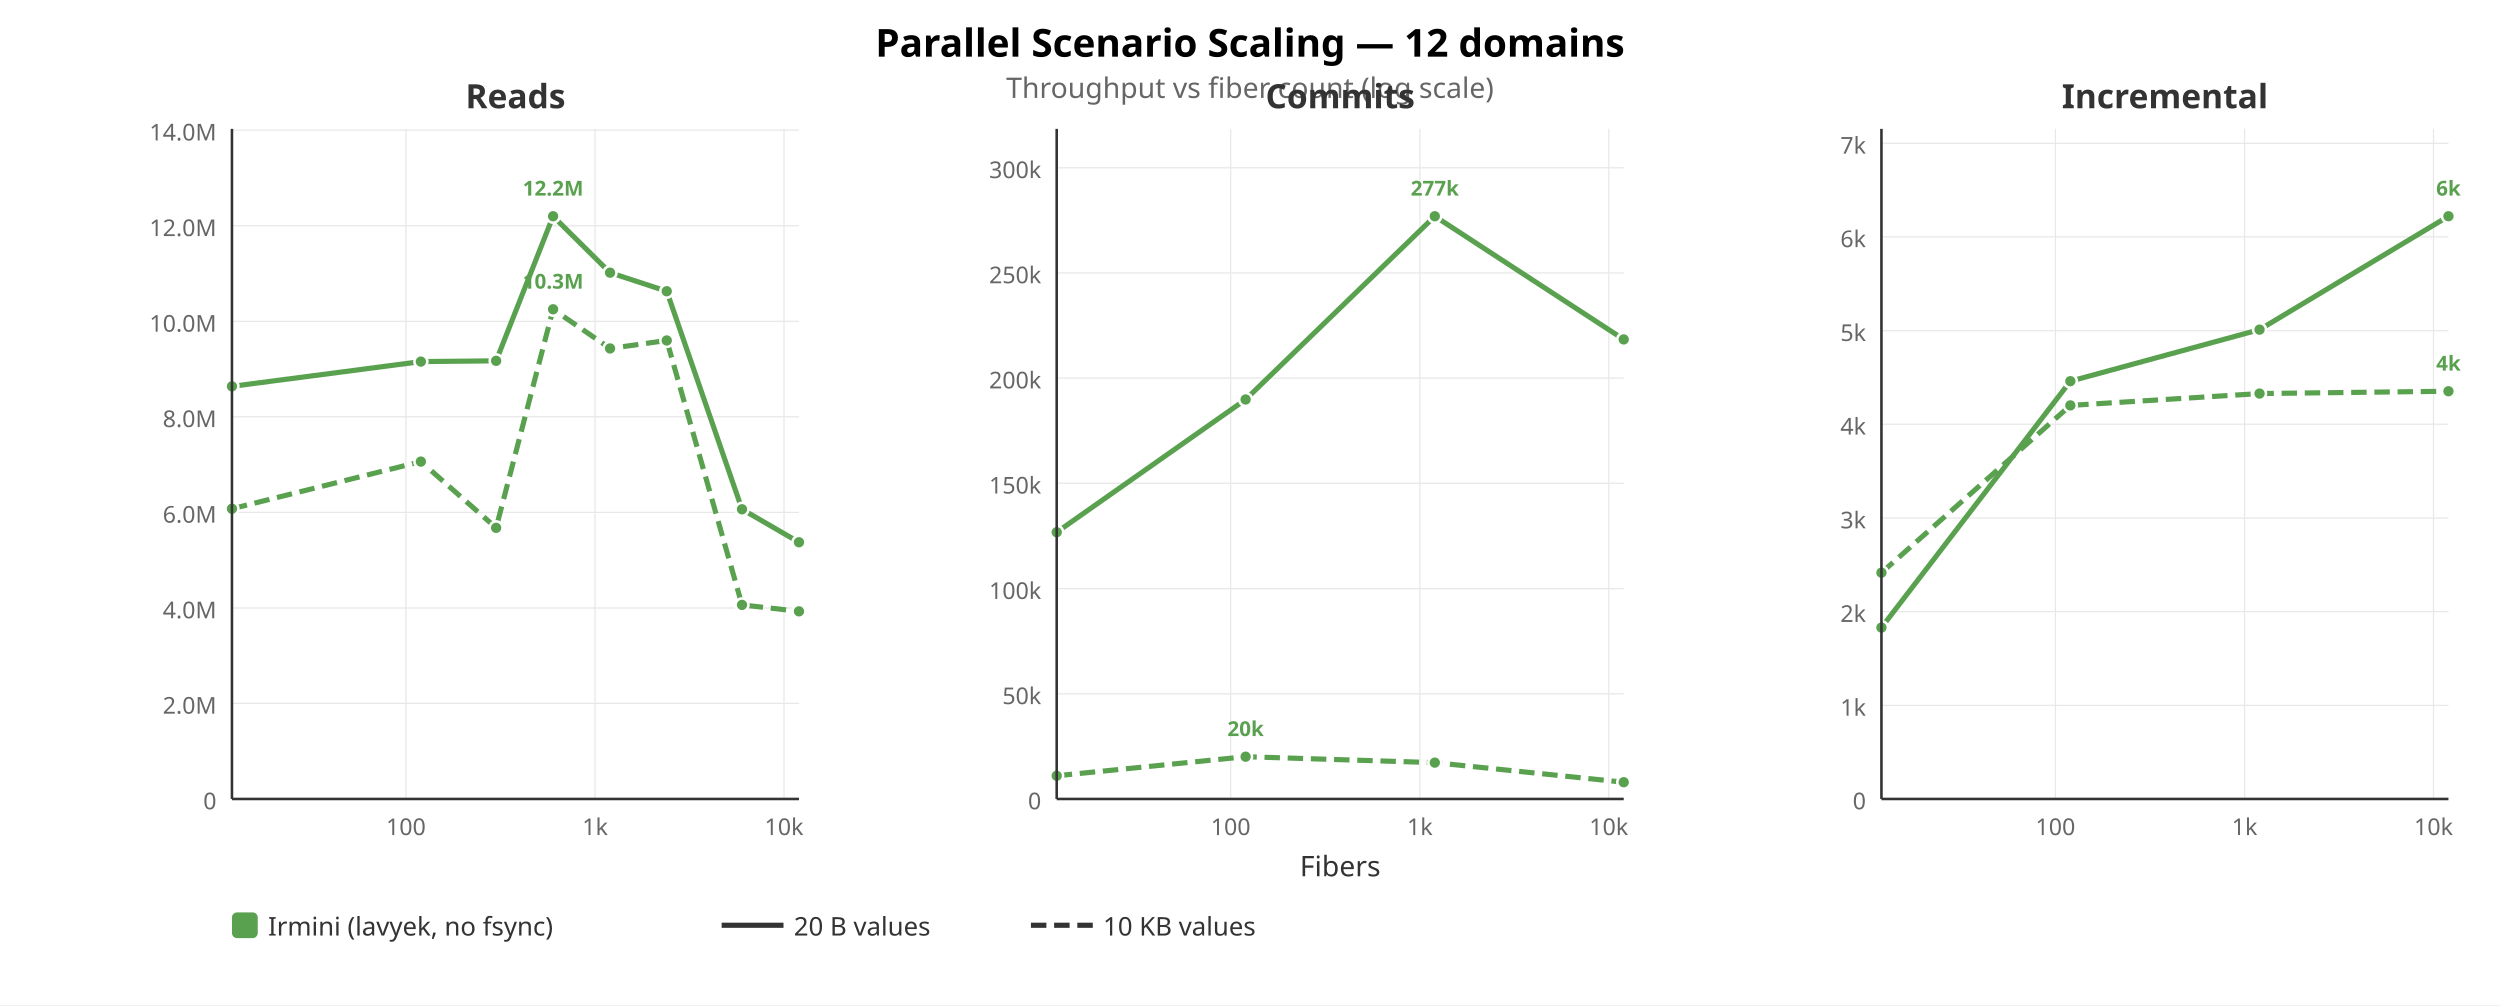
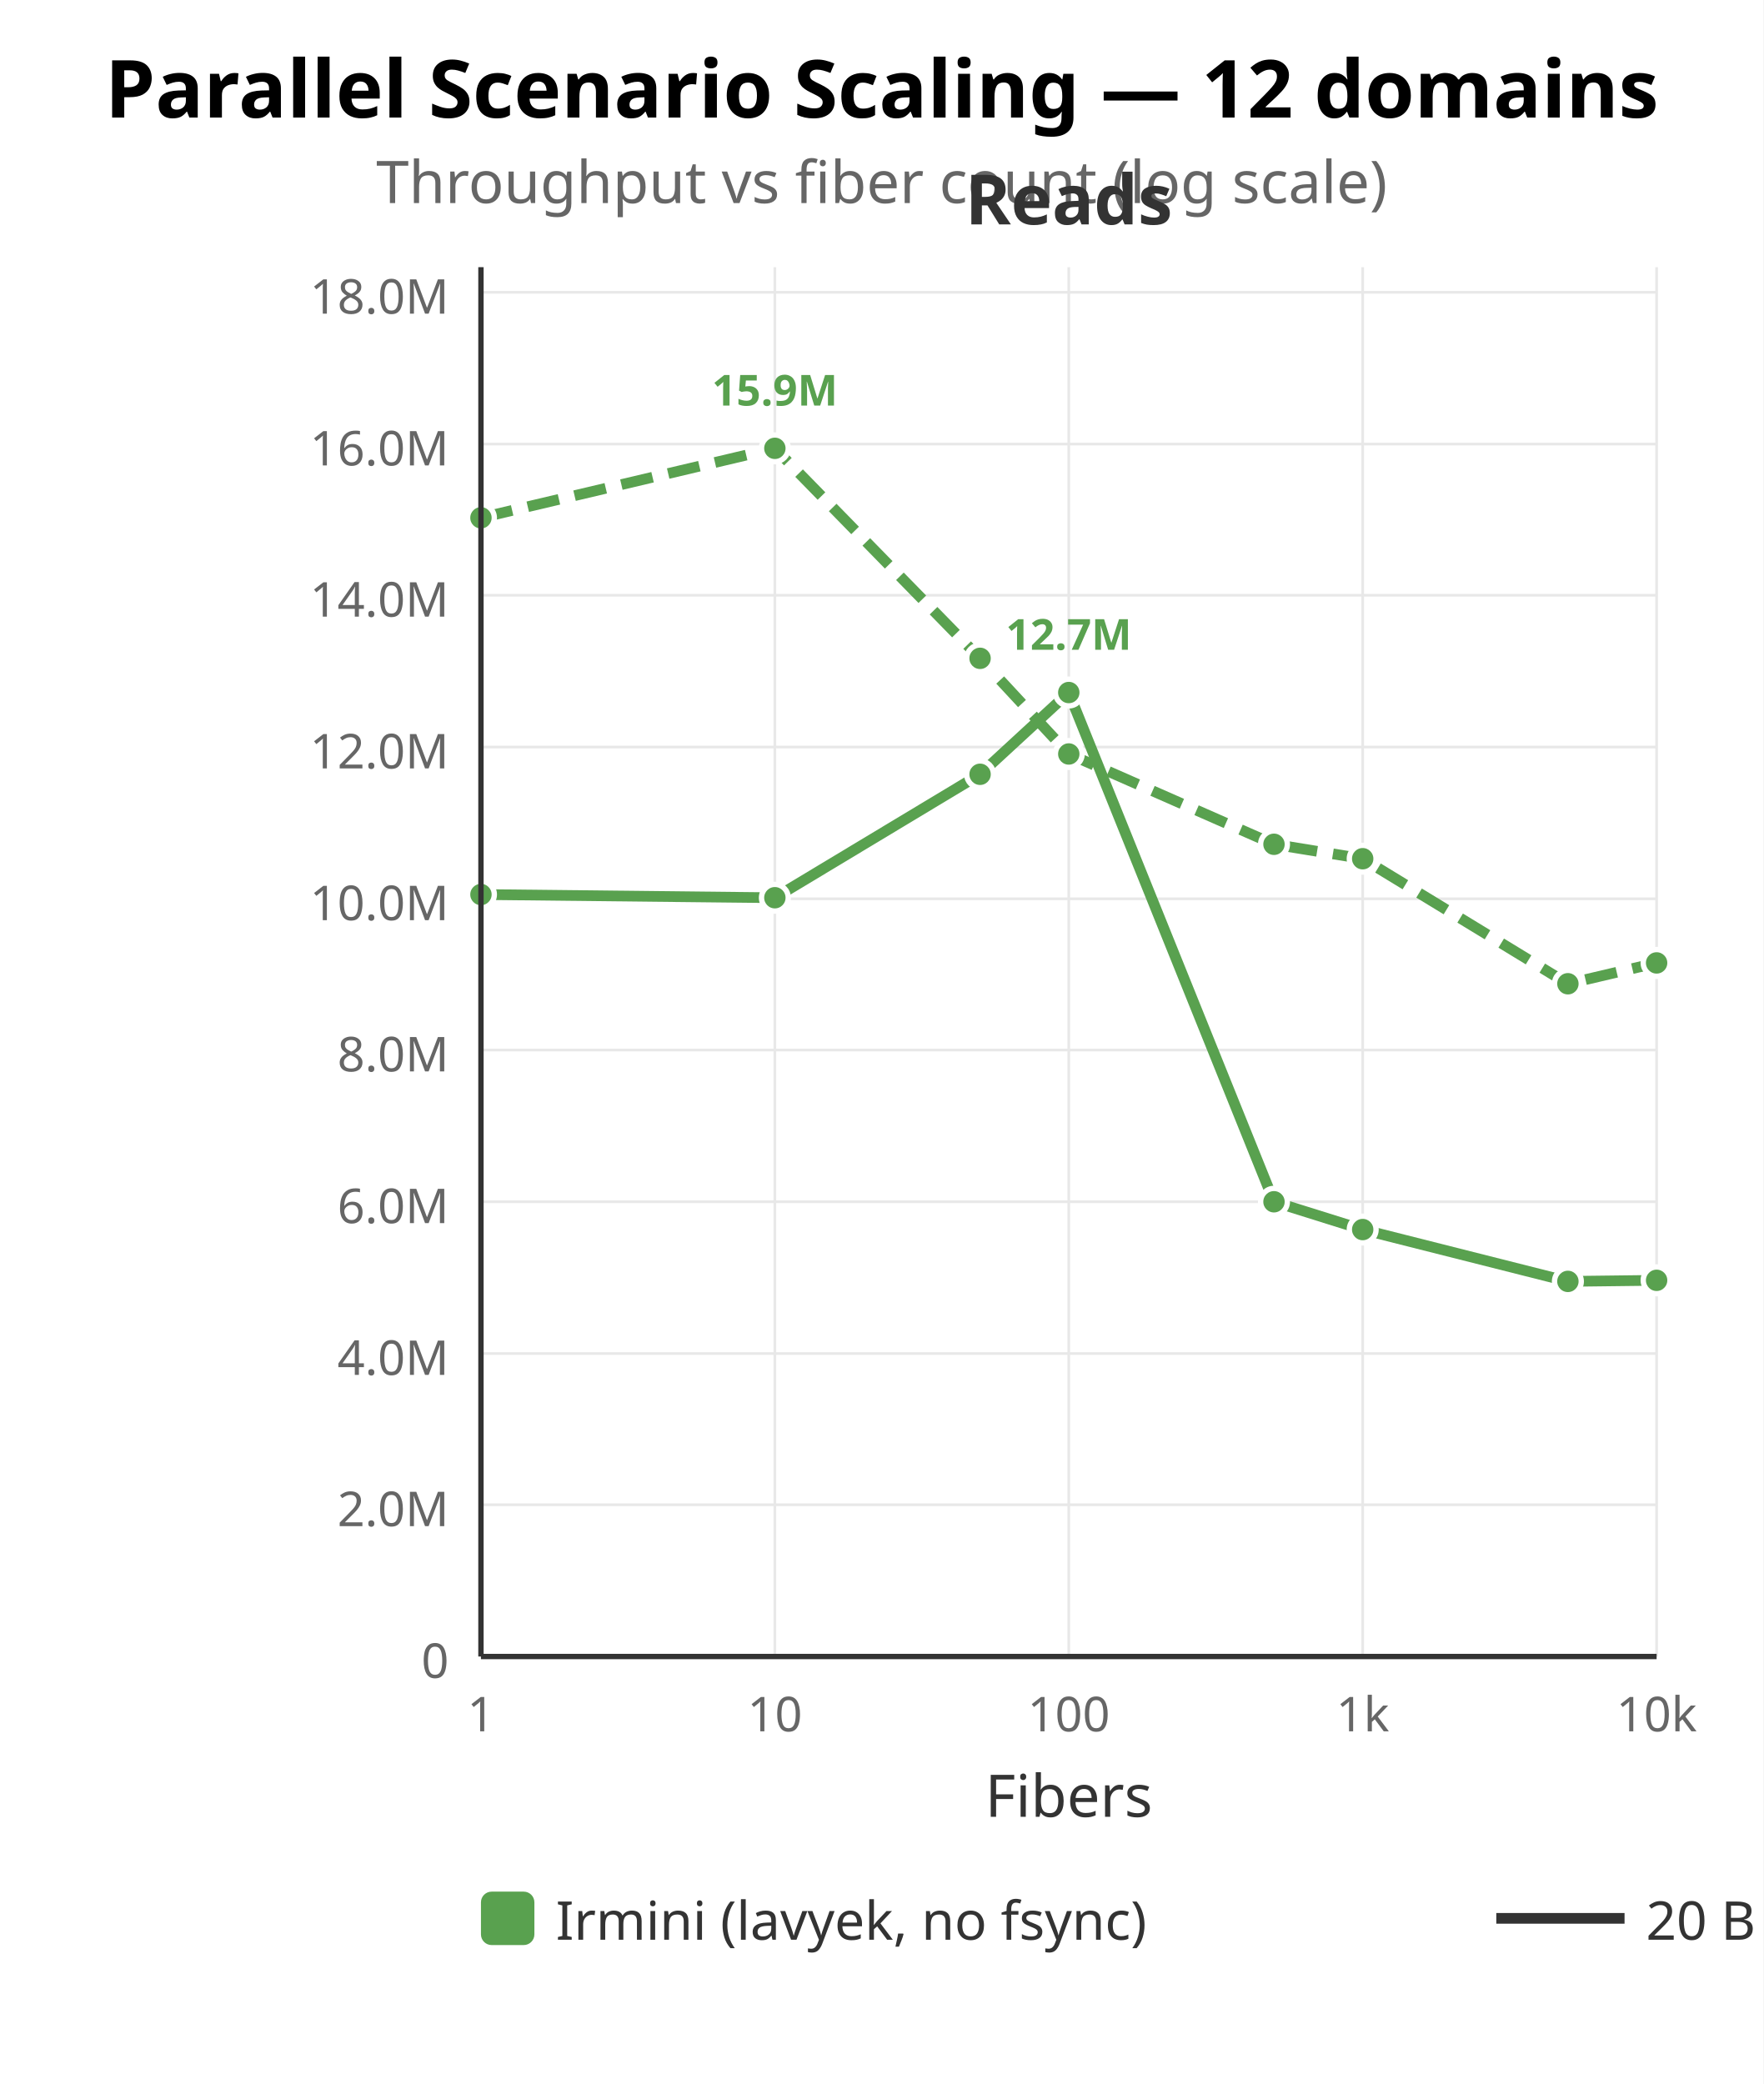
- <svg xmlns="http://www.w3.org/2000/svg" width="970" height="390" font-family="system-ui, sans-serif" font-size="11">
-   <rect width="970" height="390" fill="white" />
-   <text x="485.0" y="22" text-anchor="middle" font-size="15" font-weight="bold">Parallel Scenario Scaling — 12 domains</text>
-   <text x="485.0" y="38" text-anchor="middle" font-size="11" fill="#666">Throughput vs fiber count (log scale)</text>
+ <svg xmlns="http://www.w3.org/2000/svg" width="330" height="390" font-family="system-ui, sans-serif" font-size="11">
+   <rect width="330" height="390" fill="white" />
+   <text x="165.0" y="22" text-anchor="middle" font-size="15" font-weight="bold">Parallel Scenario Scaling — 12 domains</text>
+   <text x="165.0" y="38" text-anchor="middle" font-size="11" fill="#666">Throughput vs fiber count (log scale)</text>
  <text x="200.0" y="42" text-anchor="middle" font-size="13" font-weight="bold" fill="#333">Reads</text>
  <line x1="90" y1="310.0" x2="310" y2="310.0" stroke="#e8e8e8" stroke-width="0.5" />
  <text x="84" y="314.0" text-anchor="end" font-size="9" fill="#666">0</text>
-   <line x1="90" y1="272.9" x2="310" y2="272.9" stroke="#e8e8e8" stroke-width="0.5" />
-   <text x="84" y="276.9" text-anchor="end" font-size="9" fill="#666">2.0M</text>
-   <line x1="90" y1="235.9" x2="310" y2="235.9" stroke="#e8e8e8" stroke-width="0.5" />
-   <text x="84" y="239.9" text-anchor="end" font-size="9" fill="#666">4.0M</text>
-   <line x1="90" y1="198.8" x2="310" y2="198.8" stroke="#e8e8e8" stroke-width="0.5" />
-   <text x="84" y="202.8" text-anchor="end" font-size="9" fill="#666">6.0M</text>
-   <line x1="90" y1="161.7" x2="310" y2="161.7" stroke="#e8e8e8" stroke-width="0.5" />
-   <text x="84" y="165.7" text-anchor="end" font-size="9" fill="#666">8.0M</text>
-   <line x1="90" y1="124.7" x2="310" y2="124.7" stroke="#e8e8e8" stroke-width="0.5" />
-   <text x="84" y="128.7" text-anchor="end" font-size="9" fill="#666">10.0M</text>
-   <line x1="90" y1="87.6" x2="310" y2="87.6" stroke="#e8e8e8" stroke-width="0.5" />
-   <text x="84" y="91.6" text-anchor="end" font-size="9" fill="#666">12.0M</text>
-   <line x1="90" y1="50.5" x2="310" y2="50.5" stroke="#e8e8e8" stroke-width="0.5" />
-   <text x="84" y="54.5" text-anchor="end" font-size="9" fill="#666">14.0M</text>
-   <line x1="157.5" y1="50" x2="157.5" y2="310" stroke="#e8e8e8" stroke-width="0.5" />
-   <text x="157.5" y="324" text-anchor="middle" font-size="9" fill="#666">100</text>
-   <line x1="230.9" y1="50" x2="230.9" y2="310" stroke="#e8e8e8" stroke-width="0.5" />
-   <text x="230.9" y="324" text-anchor="middle" font-size="9" fill="#666">1k</text>
-   <line x1="304.2" y1="50" x2="304.2" y2="310" stroke="#e8e8e8" stroke-width="0.5" />
-   <text x="304.2" y="324" text-anchor="middle" font-size="9" fill="#666">10k</text>
-   <path d="M90.0,197.4 L163.3,179.1 L192.5,204.8 L214.6,120.0 L236.7,135.2 L258.7,132.1 L287.9,234.7 L310.0,237.2" fill="none" stroke="#59a14f" stroke-width="2" stroke-linejoin="round" stroke-dasharray="6,3" />
-   <circle cx="90.0" cy="197.4" r="2.5" fill="#59a14f" stroke="white" stroke-width="1" />
-   <circle cx="163.3" cy="179.1" r="2.5" fill="#59a14f" stroke="white" stroke-width="1" />
-   <circle cx="192.5" cy="204.8" r="2.5" fill="#59a14f" stroke="white" stroke-width="1" />
-   <circle cx="214.6" cy="120.0" r="2.5" fill="#59a14f" stroke="white" stroke-width="1" />
-   <circle cx="236.7" cy="135.2" r="2.5" fill="#59a14f" stroke="white" stroke-width="1" />
-   <circle cx="258.7" cy="132.1" r="2.5" fill="#59a14f" stroke="white" stroke-width="1" />
-   <circle cx="287.9" cy="234.7" r="2.5" fill="#59a14f" stroke="white" stroke-width="1" />
-   <circle cx="310.0" cy="237.2" r="2.5" fill="#59a14f" stroke="white" stroke-width="1" />
-   <text x="214.6" y="112.0" text-anchor="middle" font-size="8" font-weight="bold" fill="#59a14f">10.3M</text>
-   <path d="M90.0,149.9 L163.3,140.3 L192.5,140.0 L214.6,83.9 L236.7,105.8 L258.7,113.0 L287.9,197.6 L310.0,210.4" fill="none" stroke="#59a14f" stroke-width="2" stroke-linejoin="round" />
-   <circle cx="90.0" cy="149.9" r="2.5" fill="#59a14f" stroke="white" stroke-width="1" />
-   <circle cx="163.3" cy="140.3" r="2.5" fill="#59a14f" stroke="white" stroke-width="1" />
-   <circle cx="192.5" cy="140.0" r="2.5" fill="#59a14f" stroke="white" stroke-width="1" />
-   <circle cx="214.6" cy="83.9" r="2.5" fill="#59a14f" stroke="white" stroke-width="1" />
-   <circle cx="236.7" cy="105.8" r="2.5" fill="#59a14f" stroke="white" stroke-width="1" />
-   <circle cx="258.7" cy="113.0" r="2.5" fill="#59a14f" stroke="white" stroke-width="1" />
-   <circle cx="287.9" cy="197.6" r="2.5" fill="#59a14f" stroke="white" stroke-width="1" />
-   <circle cx="310.0" cy="210.4" r="2.5" fill="#59a14f" stroke="white" stroke-width="1" />
-   <text x="214.6" y="75.9" text-anchor="middle" font-size="8" font-weight="bold" fill="#59a14f">12.2M</text>
+   <line x1="90" y1="281.6" x2="310" y2="281.6" stroke="#e8e8e8" stroke-width="0.5" />
+   <text x="84" y="285.6" text-anchor="end" font-size="9" fill="#666">2.0M</text>
+   <line x1="90" y1="253.3" x2="310" y2="253.3" stroke="#e8e8e8" stroke-width="0.5" />
+   <text x="84" y="257.3" text-anchor="end" font-size="9" fill="#666">4.0M</text>
+   <line x1="90" y1="224.9" x2="310" y2="224.9" stroke="#e8e8e8" stroke-width="0.5" />
+   <text x="84" y="228.9" text-anchor="end" font-size="9" fill="#666">6.0M</text>
+   <line x1="90" y1="196.5" x2="310" y2="196.5" stroke="#e8e8e8" stroke-width="0.5" />
+   <text x="84" y="200.5" text-anchor="end" font-size="9" fill="#666">8.0M</text>
+   <line x1="90" y1="168.2" x2="310" y2="168.2" stroke="#e8e8e8" stroke-width="0.5" />
+   <text x="84" y="172.2" text-anchor="end" font-size="9" fill="#666">10.0M</text>
+   <line x1="90" y1="139.8" x2="310" y2="139.8" stroke="#e8e8e8" stroke-width="0.5" />
+   <text x="84" y="143.8" text-anchor="end" font-size="9" fill="#666">12.0M</text>
+   <line x1="90" y1="111.4" x2="310" y2="111.4" stroke="#e8e8e8" stroke-width="0.5" />
+   <text x="84" y="115.4" text-anchor="end" font-size="9" fill="#666">14.0M</text>
+   <line x1="90" y1="83.1" x2="310" y2="83.1" stroke="#e8e8e8" stroke-width="0.5" />
+   <text x="84" y="87.1" text-anchor="end" font-size="9" fill="#666">16.0M</text>
+   <line x1="90" y1="54.7" x2="310" y2="54.7" stroke="#e8e8e8" stroke-width="0.5" />
+   <text x="84" y="58.7" text-anchor="end" font-size="9" fill="#666">18.0M</text>
+   <line x1="90.0" y1="50" x2="90.0" y2="310" stroke="#e8e8e8" stroke-width="0.5" />
+   <text x="90.0" y="324" text-anchor="middle" font-size="9" fill="#666">1</text>
+   <line x1="145.0" y1="50" x2="145.0" y2="310" stroke="#e8e8e8" stroke-width="0.5" />
+   <text x="145.0" y="324" text-anchor="middle" font-size="9" fill="#666">10</text>
+   <line x1="200.0" y1="50" x2="200.0" y2="310" stroke="#e8e8e8" stroke-width="0.5" />
+   <text x="200.0" y="324" text-anchor="middle" font-size="9" fill="#666">100</text>
+   <line x1="255.0" y1="50" x2="255.0" y2="310" stroke="#e8e8e8" stroke-width="0.5" />
+   <text x="255.0" y="324" text-anchor="middle" font-size="9" fill="#666">1k</text>
+   <line x1="310.0" y1="50" x2="310.0" y2="310" stroke="#e8e8e8" stroke-width="0.5" />
+   <text x="310.0" y="324" text-anchor="middle" font-size="9" fill="#666">10k</text>
+   <text x="200.0" y="340" text-anchor="middle" font-size="11" fill="#333">Fibers</text>
+   <path d="M90.0,96.9 L145.0,83.9 L183.4,123.2 L200.0,141.1 L238.4,158.0 L255.0,160.7 L293.4,184.1 L310.0,180.2" fill="none" stroke="#59a14f" stroke-width="2" stroke-linejoin="round" stroke-dasharray="6,3" />
+   <circle cx="90.0" cy="96.9" r="2.5" fill="#59a14f" stroke="white" stroke-width="1" />
+   <circle cx="145.0" cy="83.9" r="2.5" fill="#59a14f" stroke="white" stroke-width="1" />
+   <circle cx="183.4" cy="123.2" r="2.5" fill="#59a14f" stroke="white" stroke-width="1" />
+   <circle cx="200.0" cy="141.1" r="2.5" fill="#59a14f" stroke="white" stroke-width="1" />
+   <circle cx="238.4" cy="158.0" r="2.5" fill="#59a14f" stroke="white" stroke-width="1" />
+   <circle cx="255.0" cy="160.7" r="2.5" fill="#59a14f" stroke="white" stroke-width="1" />
+   <circle cx="293.4" cy="184.1" r="2.5" fill="#59a14f" stroke="white" stroke-width="1" />
+   <circle cx="310.0" cy="180.2" r="2.5" fill="#59a14f" stroke="white" stroke-width="1" />
+   <text x="145.0" y="75.9" text-anchor="middle" font-size="8" font-weight="bold" fill="#59a14f">15.9M</text>
+   <path d="M90.0,167.4 L145.0,168.0 L183.4,144.9 L200.0,129.6 L238.4,224.9 L255.0,230.1 L293.4,239.8 L310.0,239.6" fill="none" stroke="#59a14f" stroke-width="2" stroke-linejoin="round" />
+   <circle cx="90.0" cy="167.4" r="2.5" fill="#59a14f" stroke="white" stroke-width="1" />
+   <circle cx="145.0" cy="168.0" r="2.5" fill="#59a14f" stroke="white" stroke-width="1" />
+   <circle cx="183.4" cy="144.9" r="2.5" fill="#59a14f" stroke="white" stroke-width="1" />
+   <circle cx="200.0" cy="129.6" r="2.5" fill="#59a14f" stroke="white" stroke-width="1" />
+   <circle cx="238.4" cy="224.9" r="2.5" fill="#59a14f" stroke="white" stroke-width="1" />
+   <circle cx="255.0" cy="230.1" r="2.5" fill="#59a14f" stroke="white" stroke-width="1" />
+   <circle cx="293.4" cy="239.8" r="2.5" fill="#59a14f" stroke="white" stroke-width="1" />
+   <circle cx="310.0" cy="239.6" r="2.5" fill="#59a14f" stroke="white" stroke-width="1" />
+   <text x="200.0" y="121.6" text-anchor="middle" font-size="8" font-weight="bold" fill="#59a14f">12.7M</text>
  <line x1="90" y1="50" x2="90" y2="310" stroke="#333" stroke-width="1" />
  <line x1="90" y1="310" x2="310" y2="310" stroke="#333" stroke-width="1" />
-   <text x="520.0" y="42" text-anchor="middle" font-size="13" font-weight="bold" fill="#333">Commits</text>
-   <line x1="410" y1="310.0" x2="630" y2="310.0" stroke="#e8e8e8" stroke-width="0.5" />
-   <text x="404" y="314.0" text-anchor="end" font-size="9" fill="#666">0</text>
-   <line x1="410" y1="269.2" x2="630" y2="269.2" stroke="#e8e8e8" stroke-width="0.5" />
-   <text x="404" y="273.2" text-anchor="end" font-size="9" fill="#666">50k</text>
-   <line x1="410" y1="228.4" x2="630" y2="228.4" stroke="#e8e8e8" stroke-width="0.5" />
-   <text x="404" y="232.4" text-anchor="end" font-size="9" fill="#666">100k</text>
-   <line x1="410" y1="187.5" x2="630" y2="187.5" stroke="#e8e8e8" stroke-width="0.5" />
-   <text x="404" y="191.5" text-anchor="end" font-size="9" fill="#666">150k</text>
-   <line x1="410" y1="146.7" x2="630" y2="146.7" stroke="#e8e8e8" stroke-width="0.5" />
-   <text x="404" y="150.7" text-anchor="end" font-size="9" fill="#666">200k</text>
-   <line x1="410" y1="105.9" x2="630" y2="105.9" stroke="#e8e8e8" stroke-width="0.5" />
-   <text x="404" y="109.9" text-anchor="end" font-size="9" fill="#666">250k</text>
-   <line x1="410" y1="65.1" x2="630" y2="65.1" stroke="#e8e8e8" stroke-width="0.5" />
-   <text x="404" y="69.1" text-anchor="end" font-size="9" fill="#666">300k</text>
-   <line x1="477.5" y1="50" x2="477.5" y2="310" stroke="#e8e8e8" stroke-width="0.5" />
-   <text x="477.5" y="324" text-anchor="middle" font-size="9" fill="#666">100</text>
-   <line x1="550.9" y1="50" x2="550.9" y2="310" stroke="#e8e8e8" stroke-width="0.5" />
-   <text x="550.9" y="324" text-anchor="middle" font-size="9" fill="#666">1k</text>
-   <line x1="624.2" y1="50" x2="624.2" y2="310" stroke="#e8e8e8" stroke-width="0.5" />
-   <text x="624.2" y="324" text-anchor="middle" font-size="9" fill="#666">10k</text>
-   <text x="520.0" y="340" text-anchor="middle" font-size="11" fill="#333">Fibers</text>
-   <path d="M410.0,301.0 L483.3,293.6 L556.7,295.9 L630.0,303.5" fill="none" stroke="#59a14f" stroke-width="2" stroke-linejoin="round" stroke-dasharray="6,3" />
-   <circle cx="410.0" cy="301.0" r="2.5" fill="#59a14f" stroke="white" stroke-width="1" />
-   <circle cx="483.3" cy="293.6" r="2.5" fill="#59a14f" stroke="white" stroke-width="1" />
-   <circle cx="556.7" cy="295.9" r="2.5" fill="#59a14f" stroke="white" stroke-width="1" />
-   <circle cx="630.0" cy="303.5" r="2.5" fill="#59a14f" stroke="white" stroke-width="1" />
-   <text x="483.3" y="285.6" text-anchor="middle" font-size="8" font-weight="bold" fill="#59a14f">20k</text>
-   <path d="M410.0,206.5 L483.3,155.0 L556.7,83.9 L630.0,131.7" fill="none" stroke="#59a14f" stroke-width="2" stroke-linejoin="round" />
-   <circle cx="410.0" cy="206.5" r="2.5" fill="#59a14f" stroke="white" stroke-width="1" />
-   <circle cx="483.3" cy="155.0" r="2.5" fill="#59a14f" stroke="white" stroke-width="1" />
-   <circle cx="556.7" cy="83.9" r="2.5" fill="#59a14f" stroke="white" stroke-width="1" />
-   <circle cx="630.0" cy="131.7" r="2.5" fill="#59a14f" stroke="white" stroke-width="1" />
-   <text x="556.7" y="75.9" text-anchor="middle" font-size="8" font-weight="bold" fill="#59a14f">277k</text>
-   <line x1="410" y1="50" x2="410" y2="310" stroke="#333" stroke-width="1" />
-   <line x1="410" y1="310" x2="630" y2="310" stroke="#333" stroke-width="1" />
-   <text x="840.0" y="42" text-anchor="middle" font-size="13" font-weight="bold" fill="#333">Incremental</text>
-   <line x1="730" y1="310.0" x2="950" y2="310.0" stroke="#e8e8e8" stroke-width="0.5" />
-   <text x="724" y="314.0" text-anchor="end" font-size="9" fill="#666">0</text>
-   <line x1="730" y1="273.7" x2="950" y2="273.7" stroke="#e8e8e8" stroke-width="0.5" />
-   <text x="724" y="277.7" text-anchor="end" font-size="9" fill="#666">1k</text>
-   <line x1="730" y1="237.3" x2="950" y2="237.3" stroke="#e8e8e8" stroke-width="0.5" />
-   <text x="724" y="241.3" text-anchor="end" font-size="9" fill="#666">2k</text>
-   <line x1="730" y1="201.0" x2="950" y2="201.0" stroke="#e8e8e8" stroke-width="0.5" />
-   <text x="724" y="205.0" text-anchor="end" font-size="9" fill="#666">3k</text>
-   <line x1="730" y1="164.6" x2="950" y2="164.6" stroke="#e8e8e8" stroke-width="0.5" />
-   <text x="724" y="168.6" text-anchor="end" font-size="9" fill="#666">4k</text>
-   <line x1="730" y1="128.3" x2="950" y2="128.3" stroke="#e8e8e8" stroke-width="0.5" />
-   <text x="724" y="132.3" text-anchor="end" font-size="9" fill="#666">5k</text>
-   <line x1="730" y1="91.9" x2="950" y2="91.9" stroke="#e8e8e8" stroke-width="0.5" />
-   <text x="724" y="95.9" text-anchor="end" font-size="9" fill="#666">6k</text>
-   <line x1="730" y1="55.6" x2="950" y2="55.6" stroke="#e8e8e8" stroke-width="0.5" />
-   <text x="724" y="59.6" text-anchor="end" font-size="9" fill="#666">7k</text>
-   <line x1="797.5" y1="50" x2="797.5" y2="310" stroke="#e8e8e8" stroke-width="0.5" />
-   <text x="797.5" y="324" text-anchor="middle" font-size="9" fill="#666">100</text>
-   <line x1="870.9" y1="50" x2="870.9" y2="310" stroke="#e8e8e8" stroke-width="0.5" />
-   <text x="870.9" y="324" text-anchor="middle" font-size="9" fill="#666">1k</text>
-   <line x1="944.2" y1="50" x2="944.2" y2="310" stroke="#e8e8e8" stroke-width="0.5" />
-   <text x="944.2" y="324" text-anchor="middle" font-size="9" fill="#666">10k</text>
-   <path d="M730.0,222.2 L803.3,157.3 L876.7,152.7 L950.0,151.8" fill="none" stroke="#59a14f" stroke-width="2" stroke-linejoin="round" stroke-dasharray="6,3" />
-   <circle cx="730.0" cy="222.2" r="2.5" fill="#59a14f" stroke="white" stroke-width="1" />
-   <circle cx="803.3" cy="157.3" r="2.5" fill="#59a14f" stroke="white" stroke-width="1" />
-   <circle cx="876.7" cy="152.7" r="2.5" fill="#59a14f" stroke="white" stroke-width="1" />
-   <circle cx="950.0" cy="151.8" r="2.5" fill="#59a14f" stroke="white" stroke-width="1" />
-   <text x="950.0" y="143.8" text-anchor="middle" font-size="8" font-weight="bold" fill="#59a14f">4k</text>
-   <path d="M730.0,243.5 L803.3,147.9 L876.7,127.9 L950.0,83.9" fill="none" stroke="#59a14f" stroke-width="2" stroke-linejoin="round" />
-   <circle cx="730.0" cy="243.5" r="2.5" fill="#59a14f" stroke="white" stroke-width="1" />
-   <circle cx="803.3" cy="147.9" r="2.5" fill="#59a14f" stroke="white" stroke-width="1" />
-   <circle cx="876.7" cy="127.9" r="2.5" fill="#59a14f" stroke="white" stroke-width="1" />
-   <circle cx="950.0" cy="83.9" r="2.5" fill="#59a14f" stroke="white" stroke-width="1" />
-   <text x="950.0" y="75.9" text-anchor="middle" font-size="8" font-weight="bold" fill="#59a14f">6k</text>
-   <line x1="730" y1="50" x2="730" y2="310" stroke="#333" stroke-width="1" />
-   <line x1="730" y1="310" x2="950" y2="310" stroke="#333" stroke-width="1" />
  <rect x="90" y="354" width="10" height="10" fill="#59a14f" rx="2" />
  <text x="104" y="363" font-size="10" fill="#333">Irmini (lavyek, no fsync)</text>
  <line x1="280" y1="359" x2="304" y2="359" stroke="#333" stroke-width="2" />
  <text x="308" y="363" font-size="10" fill="#333">20 B values</text>
  <line x1="400" y1="359" x2="424" y2="359" stroke="#333" stroke-width="2" stroke-dasharray="6,3" />
  <text x="428" y="363" font-size="10" fill="#333">10 KB values</text>
</svg>
